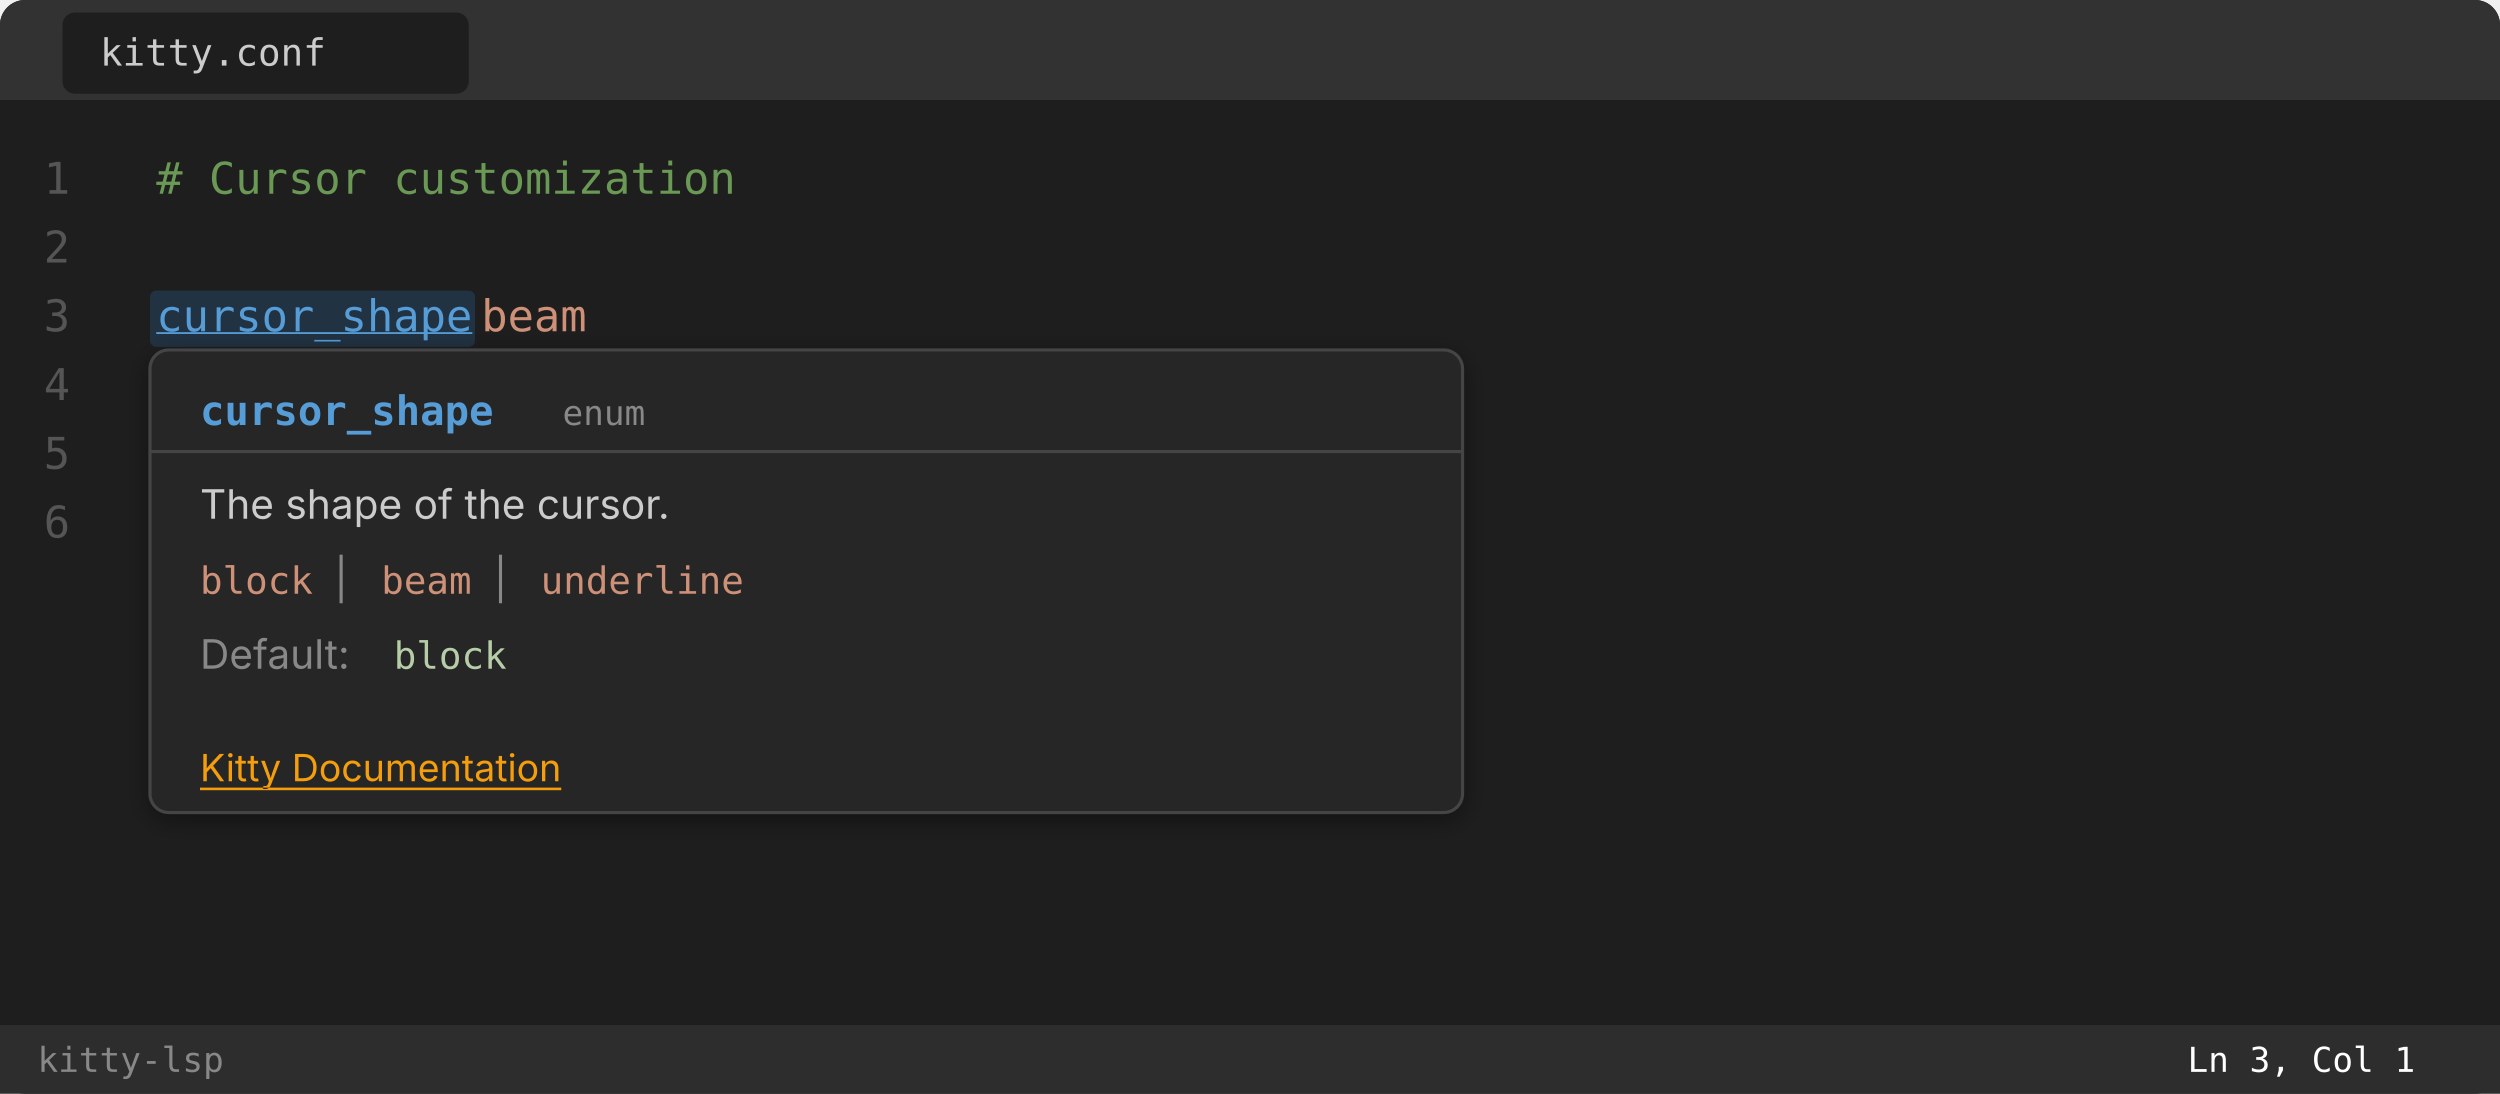
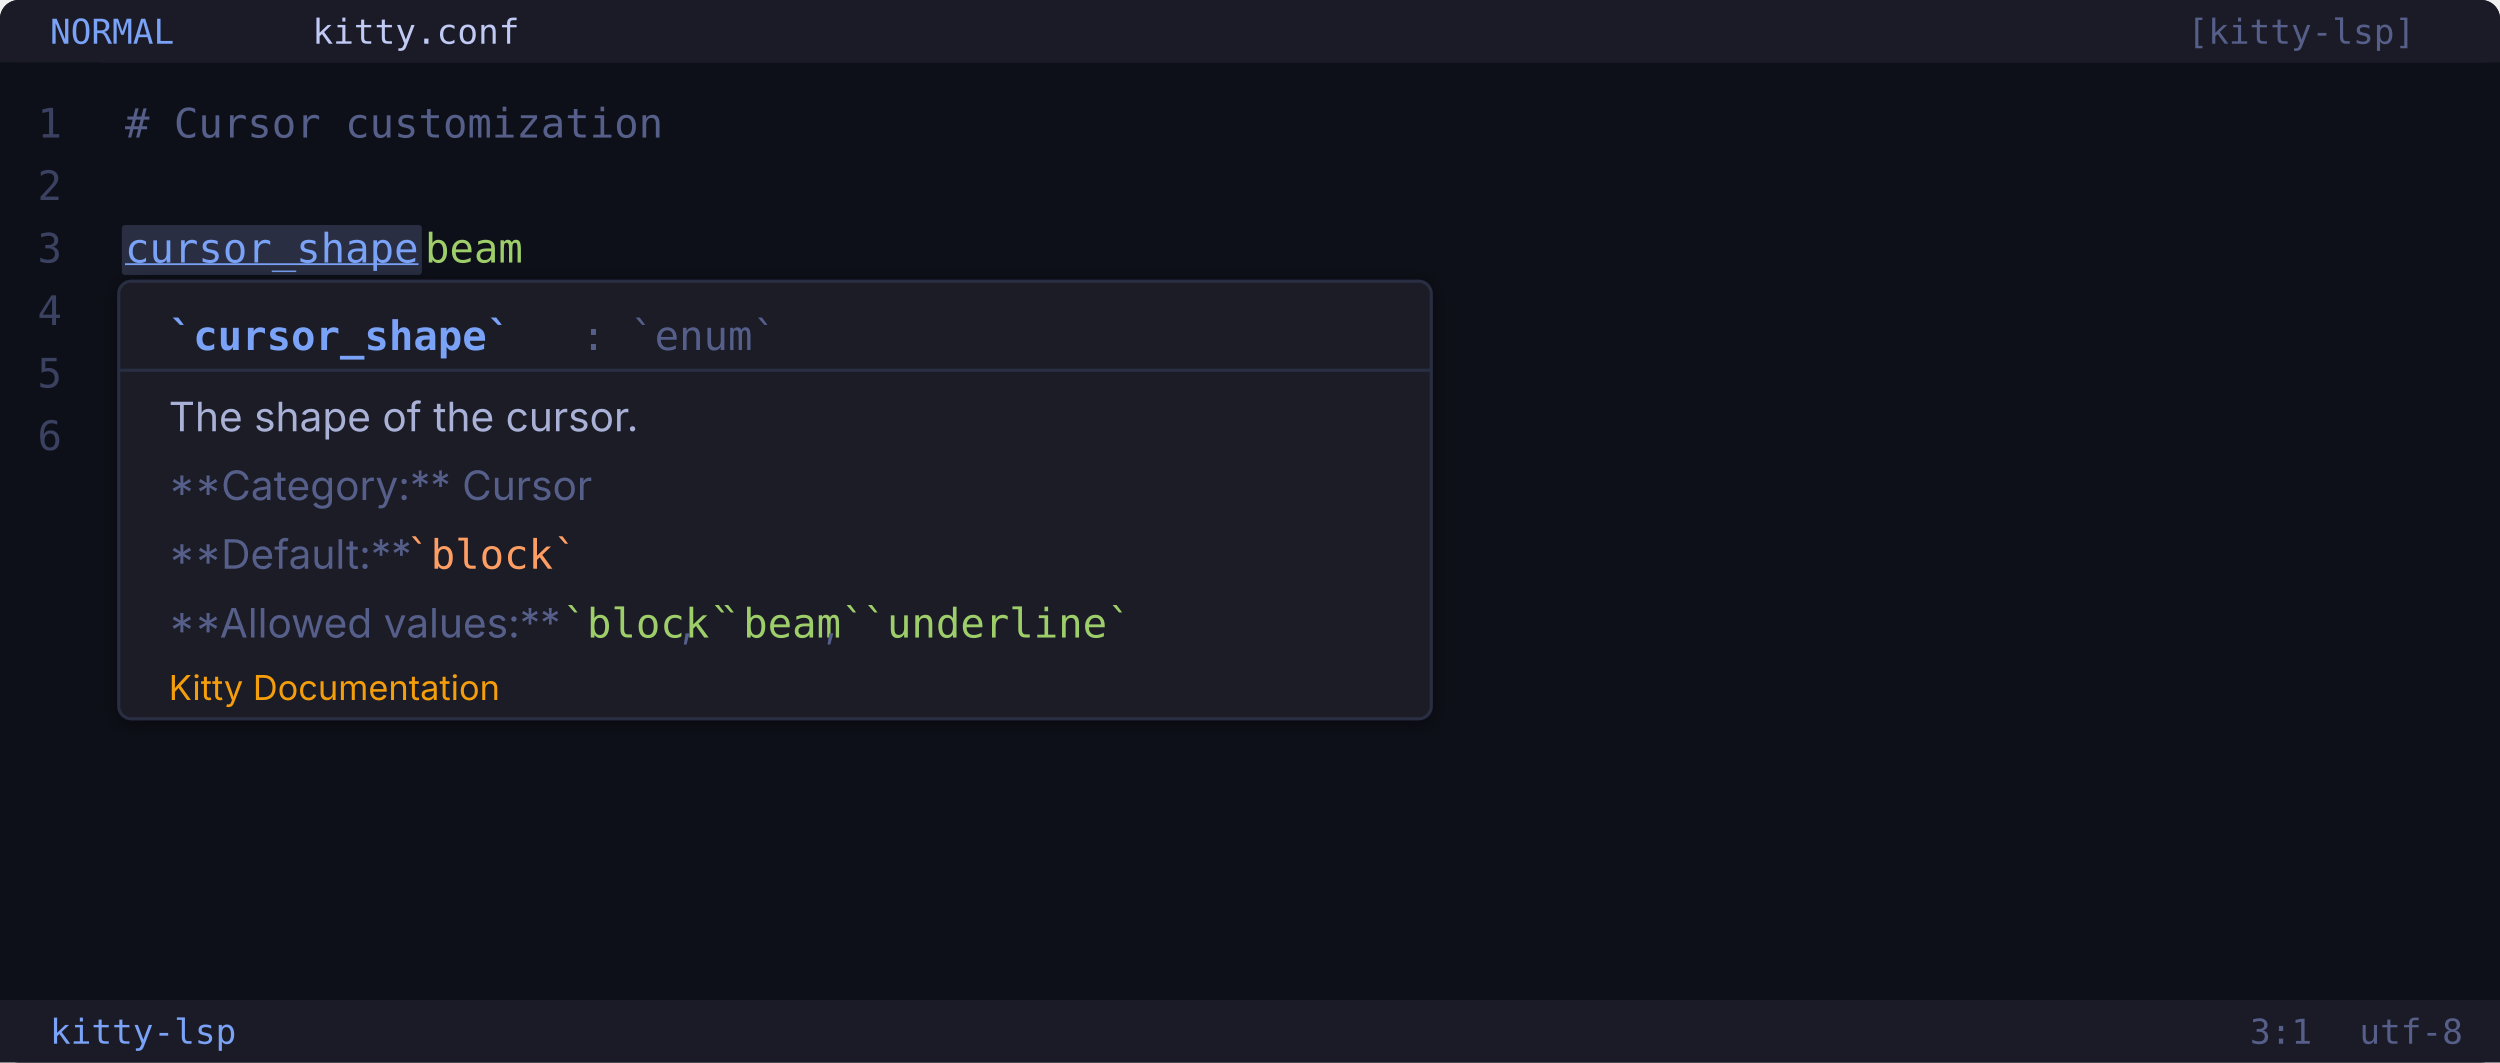
- <svg xmlns="http://www.w3.org/2000/svg" viewBox="0 0 800 350" width="800" height="350">
+ <svg xmlns="http://www.w3.org/2000/svg" viewBox="0 0 800 340" width="800" height="340">
  <defs>
    <filter id="dropShadow">
-       <feDropShadow dx="0" dy="2" stdDeviation="4" flood-color="#000" flood-opacity="0.4" />
+       <feDropShadow dx="0" dy="1" stdDeviation="3" flood-color="#000" flood-opacity="0.5" />
    </filter>
  </defs>
-   <rect width="800" height="350" rx="8" fill="#1e1e1e" />
-   <rect width="800" height="32" rx="8" fill="#323233" />
-   <rect y="24" width="800" height="8" fill="#323233" />
-   <rect x="20" y="4" width="130" height="26" fill="#1e1e1e" rx="4" />
-   <text x="32" y="21" font-family="'Cascadia Code', 'Fira Code', Consolas, monospace" font-size="12" fill="#cccccc">kitty.conf</text>
-   <rect x="0" y="32" width="40" height="296" fill="#1e1e1e" />
-   <g font-family="'Cascadia Code', 'Fira Code', Consolas, monospace" font-size="14">
-     <text x="14" y="62" fill="#555">1</text>
-     <text x="50" y="62" fill="#6a9955"># Cursor customization</text>
-     <text x="14" y="84" fill="#555">2</text>
-     <text x="14" y="106" fill="#555">3</text>
-     <rect x="48" y="93" width="104" height="18" fill="#264f78" opacity="0.4" rx="2" />
-     <text x="50" y="106" fill="#569cd6" text-decoration="underline">cursor_shape</text>
-     <text x="154" y="106" fill="#ce9178">    beam</text>
-     <text x="14" y="128" fill="#555">4</text>
-     <text x="50" y="128" fill="#569cd6">cursor_blink_interval</text>
-     <text x="224" y="128" fill="#b5cea8"> -1</text>
-     <text x="14" y="150" fill="#555">5</text>
-     <text x="50" y="150" fill="#569cd6">cursor_stop_blinking_after</text>
-     <text x="268" y="150" fill="#b5cea8"> 15.0</text>
-     <text x="14" y="172" fill="#555">6</text>
+   <rect width="800" height="340" rx="6" fill="#0e1019" />
+   <rect width="800" height="20" rx="6" fill="#1a1b26" />
+   <rect y="14" width="800" height="6" fill="#1a1b26" />
+   <text x="16" y="14" font-family="'Cascadia Code', monospace" font-size="11" fill="#7aa2f7">NORMAL</text>
+   <text x="100" y="14" font-family="'Cascadia Code', monospace" font-size="11" fill="#c0caf5">kitty.conf</text>
+   <text x="700" y="14" font-family="'Cascadia Code', monospace" font-size="11" fill="#565f89">[kitty-lsp]</text>
+   <rect x="0" y="20" width="32" height="300" fill="#0e1019" />
+   <g font-family="'Cascadia Code', 'Fira Code', Consolas, monospace" font-size="13">
+     <text x="12" y="44" fill="#3b4261">1</text>
+     <text x="40" y="44" fill="#565f89"># Cursor customization</text>
+     <text x="12" y="64" fill="#3b4261">2</text>
+     <text x="12" y="84" fill="#3b4261">3</text>
+     <rect x="39" y="72" width="96" height="16" fill="#292e42" rx="1" />
+     <text x="40" y="84" fill="#7aa2f7" text-decoration="underline">cursor_shape</text>
+     <text x="136" y="84" fill="#9ece6a"> beam</text>
+     <text x="12" y="104" fill="#3b4261">4</text>
+     <text x="40" y="104" fill="#7aa2f7">cursor_blink_interval</text>
+     <text x="208" y="104" fill="#ff9e64"> -1</text>
+     <text x="12" y="124" fill="#3b4261">5</text>
+     <text x="40" y="124" fill="#7aa2f7">cursor_stop_blinking_after</text>
+     <text x="240" y="124" fill="#ff9e64"> 15.0</text>
+     <text x="12" y="144" fill="#3b4261">6</text>
  </g>
  <g filter="url(#dropShadow)">
-     <rect x="48" y="112" width="420" height="148" rx="6" fill="#252526" stroke="#454545" stroke-width="1" />
+     <rect x="38" y="90" width="420" height="140" rx="4" fill="#1a1b26" stroke="#292e42" stroke-width="1" />
    <g font-family="'Cascadia Code', 'Fira Code', Consolas, monospace" font-size="13">
-       <text x="64" y="136" fill="#569cd6" font-weight="700">cursor_shape</text>
-       <text x="180" y="136" fill="#888" font-size="11">enum</text>
+       <text x="54" y="112" fill="#7aa2f7" font-weight="700">`cursor_shape`</text>
+       <text x="186" y="112" fill="#565f89">: `enum`</text>
    </g>
-     <rect x="48" y="144" width="420" height="1" fill="#454545" />
+     <rect x="38" y="118" width="420" height="1" fill="#292e42" />
    <g font-family="'Inter', 'Helvetica Neue', Arial, sans-serif" font-size="13">
-       <text x="64" y="166" fill="#cccccc">The shape of the cursor.</text>
-       <text x="64" y="190" fill="#ce9178" font-family="'Cascadia Code', 'Fira Code', Consolas, monospace" font-size="12">block</text>
-       <text x="107" y="190" fill="#888"> | </text>
-       <text x="122" y="190" fill="#ce9178" font-family="'Cascadia Code', 'Fira Code', Consolas, monospace" font-size="12">beam</text>
-       <text x="158" y="190" fill="#888"> | </text>
-       <text x="173" y="190" fill="#ce9178" font-family="'Cascadia Code', 'Fira Code', Consolas, monospace" font-size="12">underline</text>
-       <text x="64" y="214" fill="#888">Default: </text>
-       <text x="126" y="214" fill="#b5cea8" font-family="'Cascadia Code', 'Fira Code', Consolas, monospace" font-size="12">block</text>
-       <text x="64" y="250" fill="#f59e0b" font-size="12" text-decoration="underline">Kitty Documentation</text>
+       <text x="54" y="138" fill="#a9b1d6">The shape of the cursor.</text>
+       <text x="54" y="160" fill="#565f89">**Category:** Cursor</text>
+       <text x="54" y="182" fill="#565f89">**Default:** </text>
+       <text x="130" y="182" fill="#ff9e64" font-family="monospace">`block`</text>
+       <text x="54" y="204" fill="#565f89">**Allowed values:** </text>
+       <text x="180" y="204" fill="#9ece6a" font-family="monospace">`block`</text>
+       <text x="218" y="204" fill="#565f89">, </text>
+       <text x="230" y="204" fill="#9ece6a" font-family="monospace">`beam`</text>
+       <text x="264" y="204" fill="#565f89">, </text>
+       <text x="276" y="204" fill="#9ece6a" font-family="monospace">`underline`</text>
+       <text x="54" y="224" fill="#f59e0b" font-size="11">Kitty Documentation</text>
    </g>
  </g>
-   <rect y="328" width="800" height="22" fill="#2d2d2d" />
-   <text x="12" y="343" font-family="'Cascadia Code', 'Fira Code', Consolas, monospace" font-size="11" fill="#888">kitty-lsp</text>
-   <text x="700" y="343" font-family="'Cascadia Code', 'Fira Code', Consolas, monospace" font-size="11" fill="#ffffff">Ln 3, Col 1</text>
+   <rect y="320" width="800" height="20" fill="#1a1b26" />
+   <text x="16" y="334" font-family="'Cascadia Code', monospace" font-size="11" fill="#7aa2f7">kitty-lsp</text>
+   <text x="720" y="334" font-family="'Cascadia Code', monospace" font-size="11" fill="#565f89">3:1</text>
+   <text x="755" y="334" font-family="'Cascadia Code', monospace" font-size="11" fill="#565f89">utf-8</text>
</svg>
